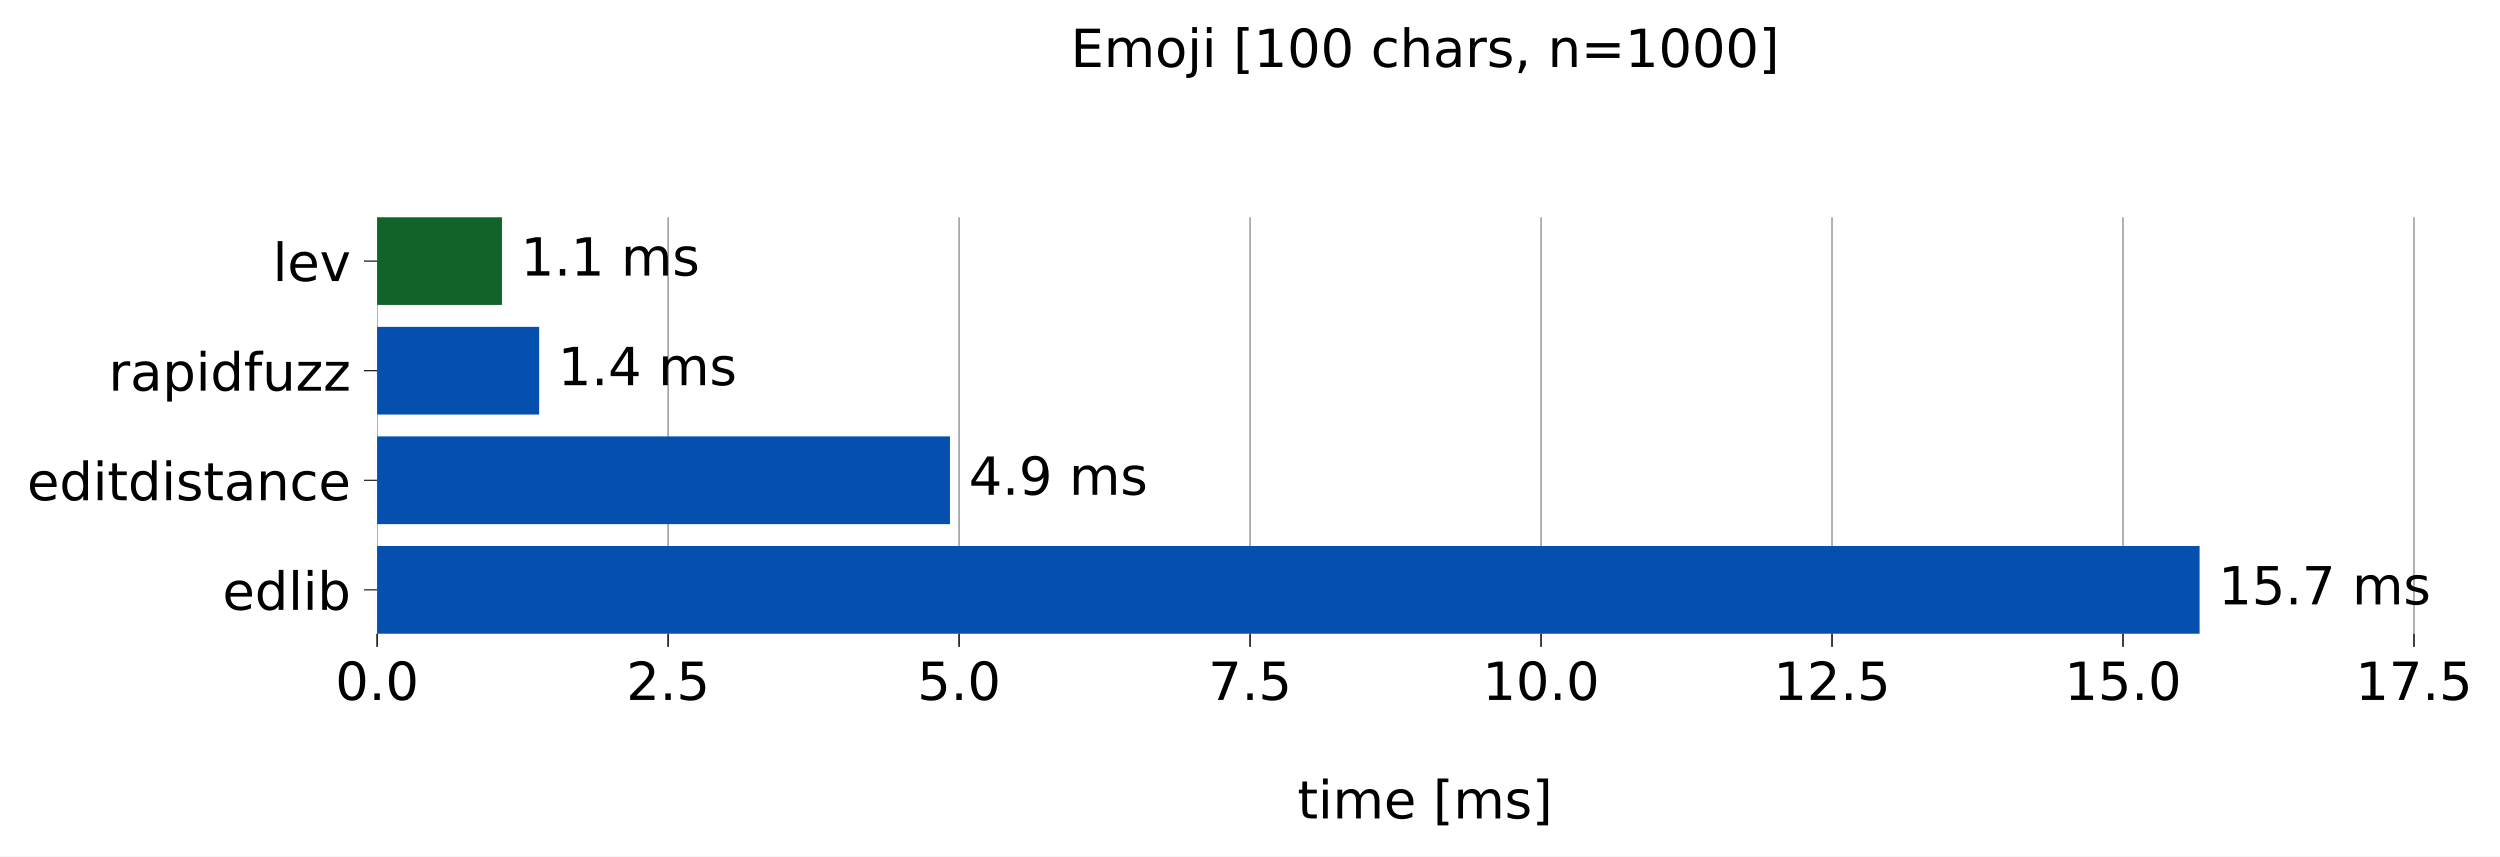
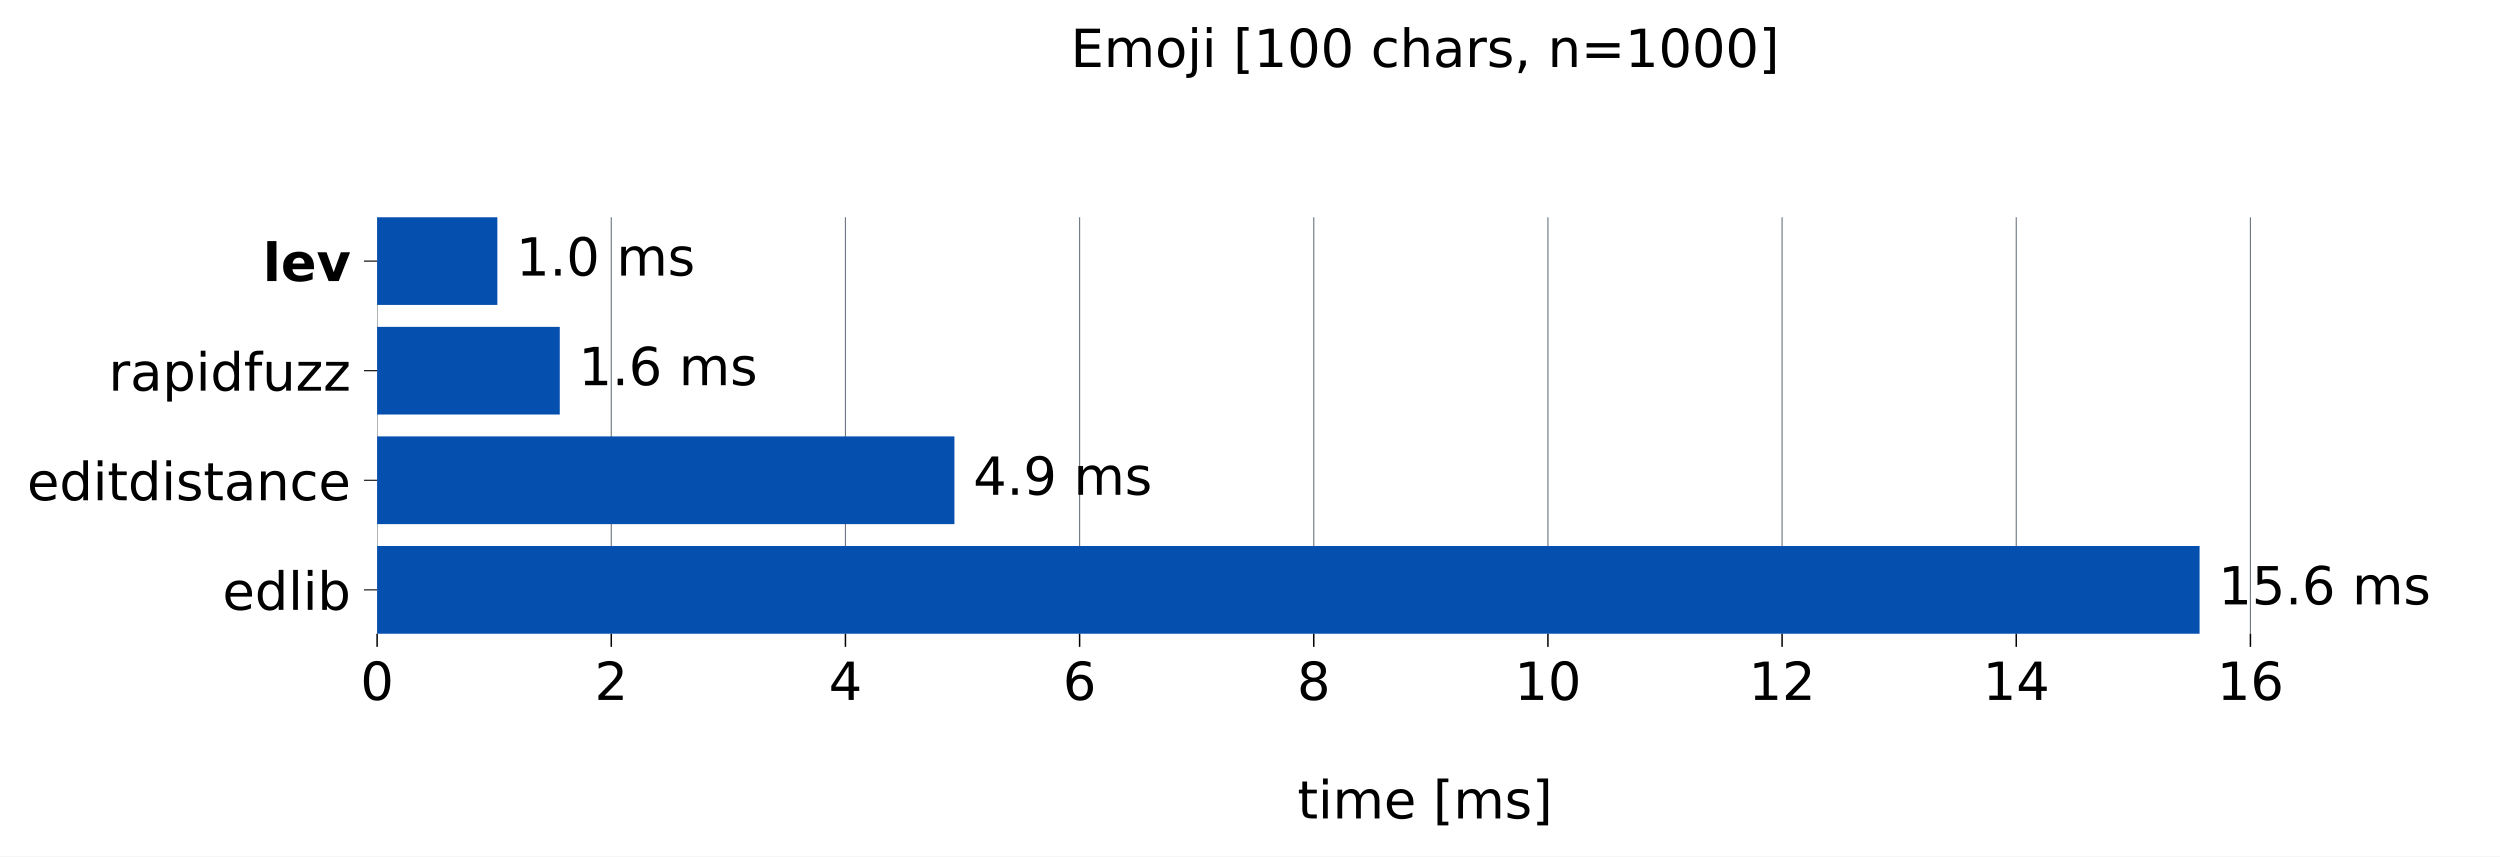
<svg xmlns="http://www.w3.org/2000/svg" xmlns:xlink="http://www.w3.org/1999/xlink" width="665.603pt" height="228.017pt" viewBox="0 0 665.603 228.017" version="1.1">
  <defs>
    <style type="text/css">*{stroke-linejoin: round; stroke-linecap: butt}</style>
  </defs>
  <g id="figure_1">
    <g id="patch_1">
      <path d="M 0 228.017 L 665.603 228.017 L 665.603 0 L 0 0 z " style="fill: #ffffff" />
    </g>
    <g id="axes_1">
      <g id="patch_2">
        <path d="M 100.403 168.718 L 658.403 168.718 L 658.403 57.838 L 100.403 57.838 z " style="fill: #ffffff" />
      </g>
      <g id="matplotlib.axis_1">
        <g id="xtick_1">
          <g id="line2d_1">
-             <path d="M 100.403 168.718 L 100.403 57.838 " clip-path="url(#p52df5a2350)" style="fill: none; stroke: #6e7781; stroke-width: 0.3; stroke-linecap: square" />
+             <path d="M 100.403 168.718 L 100.403 57.838 " clip-path="url(#pd47be86749)" style="fill: none; stroke: #6e7781; stroke-width: 0.3; stroke-linecap: square" />
          </g>
          <g id="line2d_2">
            <defs>
-               <path id="md54bc2170e" d="M 0 0 L 0 3.5 " style="stroke: #000000; stroke-width: 0.4" />
+               <path id="m6d97f60e36" d="M 0 0 L 0 3.5 " style="stroke: #000000; stroke-width: 0.4" />
            </defs>
            <g>
-               <use xlink:href="#md54bc2170e" x="100.403" y="168.718" style="stroke: #000000; stroke-width: 0.4" />
+               <use xlink:href="#m6d97f60e36" x="100.403" y="168.718" style="stroke: #000000; stroke-width: 0.4" />
            </g>
          </g>
          <g id="text_1">
-             <g transform="translate(89.27062 186.3556) scale(0.14 -0.14)">
+             <g transform="translate(95.94906 186.3556) scale(0.14 -0.14)">
              <defs>
                <path id="DejaVuSans-30" d="M 2034 4250 Q 1547 4250 1301 3770 Q 1056 3291 1056 2328 Q 1056 1369 1301 889 Q 1547 409 2034 409 Q 2525 409 2770 889 Q 3016 1369 3016 2328 Q 3016 3291 2770 3770 Q 2525 4250 2034 4250 z M 2034 4750 Q 2819 4750 3233 4129 Q 3647 3509 3647 2328 Q 3647 1150 3233 529 Q 2819 -91 2034 -91 Q 1250 -91 836 529 Q 422 1150 422 2328 Q 422 3509 836 4129 Q 1250 4750 2034 4750 z " transform="scale(0.015625)" />
-                 <path id="DejaVuSans-2e" d="M 684 794 L 1344 794 L 1344 0 L 684 0 L 684 794 z " transform="scale(0.015625)" />
              </defs>
              <use xlink:href="#DejaVuSans-30" />
-               <use xlink:href="#DejaVuSans-2e" transform="translate(63.62305 0)" />
-               <use xlink:href="#DejaVuSans-30" transform="translate(95.41016 0)" />
            </g>
          </g>
        </g>
        <g id="xtick_2">
          <g id="line2d_3">
-             <path d="M 177.874 168.718 L 177.874 57.838 " clip-path="url(#p52df5a2350)" style="fill: none; stroke: #6e7781; stroke-width: 0.3; stroke-linecap: square" />
+             <path d="M 162.747 168.718 L 162.747 57.838 " clip-path="url(#pd47be86749)" style="fill: none; stroke: #6e7781; stroke-width: 0.3; stroke-linecap: square" />
          </g>
          <g id="line2d_4">
            <g>
-               <use xlink:href="#md54bc2170e" x="177.874" y="168.718" style="stroke: #000000; stroke-width: 0.4" />
+               <use xlink:href="#m6d97f60e36" x="162.747" y="168.718" style="stroke: #000000; stroke-width: 0.4" />
            </g>
          </g>
          <g id="text_2">
-             <g transform="translate(166.7418 186.3556) scale(0.14 -0.14)">
+             <g transform="translate(158.293 186.3556) scale(0.14 -0.14)">
              <defs>
                <path id="DejaVuSans-32" d="M 1228 531 L 3431 531 L 3431 0 L 469 0 L 469 531 Q 828 903 1448 1529 Q 2069 2156 2228 2338 Q 2531 2678 2651 2914 Q 2772 3150 2772 3378 Q 2772 3750 2511 3984 Q 2250 4219 1831 4219 Q 1534 4219 1204 4116 Q 875 4013 500 3803 L 500 4441 Q 881 4594 1212 4672 Q 1544 4750 1819 4750 Q 2544 4750 2975 4387 Q 3406 4025 3406 3419 Q 3406 3131 3298 2873 Q 3191 2616 2906 2266 Q 2828 2175 2409 1742 Q 1991 1309 1228 531 z " transform="scale(0.015625)" />
-                 <path id="DejaVuSans-35" d="M 691 4666 L 3169 4666 L 3169 4134 L 1269 4134 L 1269 2991 Q 1406 3038 1543 3061 Q 1681 3084 1819 3084 Q 2600 3084 3056 2656 Q 3513 2228 3513 1497 Q 3513 744 3044 326 Q 2575 -91 1722 -91 Q 1428 -91 1123 -41 Q 819 9 494 109 L 494 744 Q 775 591 1075 516 Q 1375 441 1709 441 Q 2250 441 2565 725 Q 2881 1009 2881 1497 Q 2881 1984 2565 2268 Q 2250 2553 1709 2553 Q 1456 2553 1204 2497 Q 953 2441 691 2322 L 691 4666 z " transform="scale(0.015625)" />
              </defs>
              <use xlink:href="#DejaVuSans-32" />
-               <use xlink:href="#DejaVuSans-2e" transform="translate(63.62305 0)" />
-               <use xlink:href="#DejaVuSans-35" transform="translate(95.41016 0)" />
            </g>
          </g>
        </g>
        <g id="xtick_3">
          <g id="line2d_5">
-             <path d="M 255.345 168.718 L 255.345 57.838 " clip-path="url(#p52df5a2350)" style="fill: none; stroke: #6e7781; stroke-width: 0.3; stroke-linecap: square" />
+             <path d="M 225.091 168.718 L 225.091 57.838 " clip-path="url(#pd47be86749)" style="fill: none; stroke: #6e7781; stroke-width: 0.3; stroke-linecap: square" />
          </g>
          <g id="line2d_6">
            <g>
-               <use xlink:href="#md54bc2170e" x="255.345" y="168.718" style="stroke: #000000; stroke-width: 0.4" />
+               <use xlink:href="#m6d97f60e36" x="225.091" y="168.718" style="stroke: #000000; stroke-width: 0.4" />
            </g>
          </g>
          <g id="text_3">
-             <g transform="translate(244.213 186.3556) scale(0.14 -0.14)">
-               <use xlink:href="#DejaVuSans-35" />
-               <use xlink:href="#DejaVuSans-2e" transform="translate(63.62305 0)" />
-               <use xlink:href="#DejaVuSans-30" transform="translate(95.41016 0)" />
+             <g transform="translate(220.6369 186.3556) scale(0.14 -0.14)">
+               <defs>
+                 <path id="DejaVuSans-34" d="M 2419 4116 L 825 1625 L 2419 1625 L 2419 4116 z M 2253 4666 L 3047 4666 L 3047 1625 L 3713 1625 L 3713 1100 L 3047 1100 L 3047 0 L 2419 0 L 2419 1100 L 313 1100 L 313 1709 L 2253 4666 z " transform="scale(0.015625)" />
+               </defs>
+               <use xlink:href="#DejaVuSans-34" />
            </g>
          </g>
        </g>
        <g id="xtick_4">
          <g id="line2d_7">
-             <path d="M 332.816 168.718 L 332.816 57.838 " clip-path="url(#p52df5a2350)" style="fill: none; stroke: #6e7781; stroke-width: 0.3; stroke-linecap: square" />
+             <path d="M 287.435 168.718 L 287.435 57.838 " clip-path="url(#pd47be86749)" style="fill: none; stroke: #6e7781; stroke-width: 0.3; stroke-linecap: square" />
          </g>
          <g id="line2d_8">
            <g>
-               <use xlink:href="#md54bc2170e" x="332.816" y="168.718" style="stroke: #000000; stroke-width: 0.4" />
+               <use xlink:href="#m6d97f60e36" x="287.435" y="168.718" style="stroke: #000000; stroke-width: 0.4" />
            </g>
          </g>
          <g id="text_4">
-             <g transform="translate(321.6841 186.3556) scale(0.14 -0.14)">
-               <defs>
-                 <path id="DejaVuSans-37" d="M 525 4666 L 3525 4666 L 3525 4397 L 1831 0 L 1172 0 L 2766 4134 L 525 4134 L 525 4666 z " transform="scale(0.015625)" />
-               </defs>
-               <use xlink:href="#DejaVuSans-37" />
-               <use xlink:href="#DejaVuSans-2e" transform="translate(63.62305 0)" />
-               <use xlink:href="#DejaVuSans-35" transform="translate(95.41016 0)" />
+             <g transform="translate(282.9808 186.3556) scale(0.14 -0.14)">
+               <defs>
+                 <path id="DejaVuSans-36" d="M 2113 2584 Q 1688 2584 1439 2293 Q 1191 2003 1191 1497 Q 1191 994 1439 701 Q 1688 409 2113 409 Q 2538 409 2786 701 Q 3034 994 3034 1497 Q 3034 2003 2786 2293 Q 2538 2584 2113 2584 z M 3366 4563 L 3366 3988 Q 3128 4100 2886 4159 Q 2644 4219 2406 4219 Q 1781 4219 1451 3797 Q 1122 3375 1075 2522 Q 1259 2794 1537 2939 Q 1816 3084 2150 3084 Q 2853 3084 3261 2657 Q 3669 2231 3669 1497 Q 3669 778 3244 343 Q 2819 -91 2113 -91 Q 1303 -91 875 529 Q 447 1150 447 2328 Q 447 3434 972 4092 Q 1497 4750 2381 4750 Q 2619 4750 2861 4703 Q 3103 4656 3366 4563 z " transform="scale(0.015625)" />
+               </defs>
+               <use xlink:href="#DejaVuSans-36" />
            </g>
          </g>
        </g>
        <g id="xtick_5">
          <g id="line2d_9">
-             <path d="M 410.287 168.718 L 410.287 57.838 " clip-path="url(#p52df5a2350)" style="fill: none; stroke: #6e7781; stroke-width: 0.3; stroke-linecap: square" />
+             <path d="M 349.778 168.718 L 349.778 57.838 " clip-path="url(#pd47be86749)" style="fill: none; stroke: #6e7781; stroke-width: 0.3; stroke-linecap: square" />
          </g>
          <g id="line2d_10">
            <g>
-               <use xlink:href="#md54bc2170e" x="410.287" y="168.718" style="stroke: #000000; stroke-width: 0.4" />
+               <use xlink:href="#m6d97f60e36" x="349.778" y="168.718" style="stroke: #000000; stroke-width: 0.4" />
            </g>
          </g>
          <g id="text_5">
-             <g transform="translate(394.7015 186.3556) scale(0.14 -0.14)">
+             <g transform="translate(345.3247 186.3556) scale(0.14 -0.14)">
+               <defs>
+                 <path id="DejaVuSans-38" d="M 2034 2216 Q 1584 2216 1326 1975 Q 1069 1734 1069 1313 Q 1069 891 1326 650 Q 1584 409 2034 409 Q 2484 409 2743 651 Q 3003 894 3003 1313 Q 3003 1734 2745 1975 Q 2488 2216 2034 2216 z M 1403 2484 Q 997 2584 770 2862 Q 544 3141 544 3541 Q 544 4100 942 4425 Q 1341 4750 2034 4750 Q 2731 4750 3128 4425 Q 3525 4100 3525 3541 Q 3525 3141 3298 2862 Q 3072 2584 2669 2484 Q 3125 2378 3379 2068 Q 3634 1759 3634 1313 Q 3634 634 3220 271 Q 2806 -91 2034 -91 Q 1263 -91 848 271 Q 434 634 434 1313 Q 434 1759 690 2068 Q 947 2378 1403 2484 z M 1172 3481 Q 1172 3119 1398 2916 Q 1625 2713 2034 2713 Q 2441 2713 2670 2916 Q 2900 3119 2900 3481 Q 2900 3844 2670 4047 Q 2441 4250 2034 4250 Q 1625 4250 1398 4047 Q 1172 3844 1172 3481 z " transform="scale(0.015625)" />
+               </defs>
+               <use xlink:href="#DejaVuSans-38" />
+             </g>
+           </g>
+         </g>
+         <g id="xtick_6">
+           <g id="line2d_11">
+             <path d="M 412.122 168.718 L 412.122 57.838 " clip-path="url(#pd47be86749)" style="fill: none; stroke: #6e7781; stroke-width: 0.3; stroke-linecap: square" />
+           </g>
+           <g id="line2d_12">
+             <g>
+               <use xlink:href="#m6d97f60e36" x="412.122" y="168.718" style="stroke: #000000; stroke-width: 0.4" />
+             </g>
+           </g>
+           <g id="text_6">
+             <g transform="translate(403.2148 186.3556) scale(0.14 -0.14)">
              <defs>
                <path id="DejaVuSans-31" d="M 794 531 L 1825 531 L 1825 4091 L 703 3866 L 703 4441 L 1819 4666 L 2450 4666 L 2450 531 L 3481 531 L 3481 0 L 794 0 L 794 531 z " transform="scale(0.015625)" />
              </defs>
              <use xlink:href="#DejaVuSans-31" />
              <use xlink:href="#DejaVuSans-30" transform="translate(63.62305 0)" />
-               <use xlink:href="#DejaVuSans-2e" transform="translate(127.2461 0)" />
-               <use xlink:href="#DejaVuSans-30" transform="translate(159.0332 0)" />
-             </g>
-           </g>
-         </g>
-         <g id="xtick_6">
-           <g id="line2d_11">
-             <path d="M 487.759 168.718 L 487.759 57.838 " clip-path="url(#p52df5a2350)" style="fill: none; stroke: #6e7781; stroke-width: 0.3; stroke-linecap: square" />
-           </g>
-           <g id="line2d_12">
-             <g>
-               <use xlink:href="#md54bc2170e" x="487.759" y="168.718" style="stroke: #000000; stroke-width: 0.4" />
-             </g>
-           </g>
-           <g id="text_6">
-             <g transform="translate(472.1727 186.3556) scale(0.14 -0.14)">
+             </g>
+           </g>
+         </g>
+         <g id="xtick_7">
+           <g id="line2d_13">
+             <path d="M 474.466 168.718 L 474.466 57.838 " clip-path="url(#pd47be86749)" style="fill: none; stroke: #6e7781; stroke-width: 0.3; stroke-linecap: square" />
+           </g>
+           <g id="line2d_14">
+             <g>
+               <use xlink:href="#m6d97f60e36" x="474.466" y="168.718" style="stroke: #000000; stroke-width: 0.4" />
+             </g>
+           </g>
+           <g id="text_7">
+             <g transform="translate(465.5587 186.3556) scale(0.14 -0.14)">
              <use xlink:href="#DejaVuSans-31" />
              <use xlink:href="#DejaVuSans-32" transform="translate(63.62305 0)" />
-               <use xlink:href="#DejaVuSans-2e" transform="translate(127.2461 0)" />
-               <use xlink:href="#DejaVuSans-35" transform="translate(159.0332 0)" />
-             </g>
-           </g>
-         </g>
-         <g id="xtick_7">
-           <g id="line2d_13">
-             <path d="M 565.23 168.718 L 565.23 57.838 " clip-path="url(#p52df5a2350)" style="fill: none; stroke: #6e7781; stroke-width: 0.3; stroke-linecap: square" />
-           </g>
-           <g id="line2d_14">
-             <g>
-               <use xlink:href="#md54bc2170e" x="565.23" y="168.718" style="stroke: #000000; stroke-width: 0.4" />
-             </g>
-           </g>
-           <g id="text_7">
-             <g transform="translate(549.6439 186.3556) scale(0.14 -0.14)">
-               <use xlink:href="#DejaVuSans-31" />
-               <use xlink:href="#DejaVuSans-35" transform="translate(63.62305 0)" />
-               <use xlink:href="#DejaVuSans-2e" transform="translate(127.2461 0)" />
-               <use xlink:href="#DejaVuSans-30" transform="translate(159.0332 0)" />
            </g>
          </g>
        </g>
        <g id="xtick_8">
          <g id="line2d_15">
-             <path d="M 642.701 168.718 L 642.701 57.838 " clip-path="url(#p52df5a2350)" style="fill: none; stroke: #6e7781; stroke-width: 0.3; stroke-linecap: square" />
+             <path d="M 536.81 168.718 L 536.81 57.838 " clip-path="url(#pd47be86749)" style="fill: none; stroke: #6e7781; stroke-width: 0.3; stroke-linecap: square" />
          </g>
          <g id="line2d_16">
            <g>
-               <use xlink:href="#md54bc2170e" x="642.701" y="168.718" style="stroke: #000000; stroke-width: 0.4" />
+               <use xlink:href="#m6d97f60e36" x="536.81" y="168.718" style="stroke: #000000; stroke-width: 0.4" />
            </g>
          </g>
          <g id="text_8">
-             <g transform="translate(627.115 186.3556) scale(0.14 -0.14)">
+             <g transform="translate(527.9026 186.3556) scale(0.14 -0.14)">
              <use xlink:href="#DejaVuSans-31" />
-               <use xlink:href="#DejaVuSans-37" transform="translate(63.62305 0)" />
-               <use xlink:href="#DejaVuSans-2e" transform="translate(127.2461 0)" />
-               <use xlink:href="#DejaVuSans-35" transform="translate(159.0332 0)" />
-             </g>
-           </g>
-         </g>
-         <g id="text_9">
+               <use xlink:href="#DejaVuSans-34" transform="translate(63.62305 0)" />
+             </g>
+           </g>
+         </g>
+         <g id="xtick_9">
+           <g id="line2d_17">
+             <path d="M 599.154 168.718 L 599.154 57.838 " clip-path="url(#pd47be86749)" style="fill: none; stroke: #6e7781; stroke-width: 0.3; stroke-linecap: square" />
+           </g>
+           <g id="line2d_18">
+             <g>
+               <use xlink:href="#m6d97f60e36" x="599.154" y="168.718" style="stroke: #000000; stroke-width: 0.4" />
+             </g>
+           </g>
+           <g id="text_9">
+             <g transform="translate(590.2465 186.3556) scale(0.14 -0.14)">
+               <use xlink:href="#DejaVuSans-31" />
+               <use xlink:href="#DejaVuSans-36" transform="translate(63.62305 0)" />
+             </g>
+           </g>
+         </g>
+         <g id="text_10">
          <g transform="translate(345.4364 217.905) scale(0.14 -0.14)">
            <defs>
              <path id="DejaVuSans-74" d="M 1172 4494 L 1172 3500 L 2356 3500 L 2356 3053 L 1172 3053 L 1172 1153 Q 1172 725 1289 603 Q 1406 481 1766 481 L 2356 481 L 2356 0 L 1766 0 Q 1100 0 847 248 Q 594 497 594 1153 L 594 3053 L 172 3053 L 172 3500 L 594 3500 L 594 4494 L 1172 4494 z " transform="scale(0.015625)" />
              <path id="DejaVuSans-69" d="M 603 3500 L 1178 3500 L 1178 0 L 603 0 L 603 3500 z M 603 4863 L 1178 4863 L 1178 4134 L 603 4134 L 603 4863 z " transform="scale(0.015625)" />
              <path id="DejaVuSans-6d" d="M 3328 2828 Q 3544 3216 3844 3400 Q 4144 3584 4550 3584 Q 5097 3584 5394 3201 Q 5691 2819 5691 2113 L 5691 0 L 5113 0 L 5113 2094 Q 5113 2597 4934 2840 Q 4756 3084 4391 3084 Q 3944 3084 3684 2787 Q 3425 2491 3425 1978 L 3425 0 L 2847 0 L 2847 2094 Q 2847 2600 2669 2842 Q 2491 3084 2119 3084 Q 1678 3084 1418 2786 Q 1159 2488 1159 1978 L 1159 0 L 581 0 L 581 3500 L 1159 3500 L 1159 2956 Q 1356 3278 1631 3431 Q 1906 3584 2284 3584 Q 2666 3584 2933 3390 Q 3200 3197 3328 2828 z " transform="scale(0.015625)" />
              <path id="DejaVuSans-65" d="M 3597 1894 L 3597 1613 L 953 1613 Q 991 1019 1311 708 Q 1631 397 2203 397 Q 2534 397 2845 478 Q 3156 559 3463 722 L 3463 178 Q 3153 47 2828 -22 Q 2503 -91 2169 -91 Q 1331 -91 842 396 Q 353 884 353 1716 Q 353 2575 817 3079 Q 1281 3584 2069 3584 Q 2775 3584 3186 3129 Q 3597 2675 3597 1894 z M 3022 2063 Q 3016 2534 2758 2815 Q 2500 3097 2075 3097 Q 1594 3097 1305 2825 Q 1016 2553 972 2059 L 3022 2063 z " transform="scale(0.015625)" />
              <path id="DejaVuSans-20" transform="scale(0.015625)" />
              <path id="DejaVuSans-5b" d="M 550 4863 L 1875 4863 L 1875 4416 L 1125 4416 L 1125 -397 L 1875 -397 L 1875 -844 L 550 -844 L 550 4863 z " transform="scale(0.015625)" />
              <path id="DejaVuSans-73" d="M 2834 3397 L 2834 2853 Q 2591 2978 2328 3040 Q 2066 3103 1784 3103 Q 1356 3103 1142 2972 Q 928 2841 928 2578 Q 928 2378 1081 2264 Q 1234 2150 1697 2047 L 1894 2003 Q 2506 1872 2764 1633 Q 3022 1394 3022 966 Q 3022 478 2636 193 Q 2250 -91 1575 -91 Q 1294 -91 989 -36 Q 684 19 347 128 L 347 722 Q 666 556 975 473 Q 1284 391 1588 391 Q 1994 391 2212 530 Q 2431 669 2431 922 Q 2431 1156 2273 1281 Q 2116 1406 1581 1522 L 1381 1569 Q 847 1681 609 1914 Q 372 2147 372 2553 Q 372 3047 722 3315 Q 1072 3584 1716 3584 Q 2034 3584 2315 3537 Q 2597 3491 2834 3397 z " transform="scale(0.015625)" />
              <path id="DejaVuSans-5d" d="M 1947 4863 L 1947 -844 L 622 -844 L 622 -397 L 1369 -397 L 1369 4416 L 622 4416 L 622 4863 L 1947 4863 z " transform="scale(0.015625)" />
            </defs>
            <use xlink:href="#DejaVuSans-74" />
            <use xlink:href="#DejaVuSans-69" transform="translate(39.20898 0)" />
            <use xlink:href="#DejaVuSans-6d" transform="translate(66.99219 0)" />
            <use xlink:href="#DejaVuSans-65" transform="translate(164.4043 0)" />
            <use xlink:href="#DejaVuSans-20" transform="translate(225.9277 0)" />
            <use xlink:href="#DejaVuSans-5b" transform="translate(257.7148 0)" />
            <use xlink:href="#DejaVuSans-6d" transform="translate(296.7285 0)" />
            <use xlink:href="#DejaVuSans-73" transform="translate(394.1406 0)" />
            <use xlink:href="#DejaVuSans-5d" transform="translate(446.2402 0)" />
          </g>
        </g>
      </g>
      <g id="matplotlib.axis_2">
        <g id="ytick_1">
-           <g id="line2d_17">
+           <g id="line2d_19">
            <defs>
-               <path id="m4d98676b20" d="M 0 0 L -3.5 0 " style="stroke: #000000; stroke-width: 0.3" />
+               <path id="mb7b933137d" d="M 0 0 L -3.5 0 " style="stroke: #000000; stroke-width: 0.3" />
            </defs>
            <g>
-               <use xlink:href="#m4d98676b20" x="100.403" y="157.046" style="stroke: #000000; stroke-width: 0.3" />
-             </g>
-           </g>
-           <g id="text_10">
+               <use xlink:href="#mb7b933137d" x="100.403" y="157.046" style="stroke: #000000; stroke-width: 0.3" />
+             </g>
+           </g>
+           <g id="text_11">
            <g transform="translate(59.23406 162.3651) scale(0.14 -0.14)">
              <defs>
                <path id="DejaVuSans-64" d="M 2906 2969 L 2906 4863 L 3481 4863 L 3481 0 L 2906 0 L 2906 525 Q 2725 213 2448 61 Q 2172 -91 1784 -91 Q 1150 -91 751 415 Q 353 922 353 1747 Q 353 2572 751 3078 Q 1150 3584 1784 3584 Q 2172 3584 2448 3432 Q 2725 3281 2906 2969 z M 947 1747 Q 947 1113 1208 752 Q 1469 391 1925 391 Q 2381 391 2643 752 Q 2906 1113 2906 1747 Q 2906 2381 2643 2742 Q 2381 3103 1925 3103 Q 1469 3103 1208 2742 Q 947 2381 947 1747 z " transform="scale(0.015625)" />
                <path id="DejaVuSans-6c" d="M 603 4863 L 1178 4863 L 1178 0 L 603 0 L 603 4863 z " transform="scale(0.015625)" />
                <path id="DejaVuSans-62" d="M 3116 1747 Q 3116 2381 2855 2742 Q 2594 3103 2138 3103 Q 1681 3103 1420 2742 Q 1159 2381 1159 1747 Q 1159 1113 1420 752 Q 1681 391 2138 391 Q 2594 391 2855 752 Q 3116 1113 3116 1747 z M 1159 2969 Q 1341 3281 1617 3432 Q 1894 3584 2278 3584 Q 2916 3584 3314 3078 Q 3713 2572 3713 1747 Q 3713 922 3314 415 Q 2916 -91 2278 -91 Q 1894 -91 1617 61 Q 1341 213 1159 525 L 1159 0 L 581 0 L 581 4863 L 1159 4863 L 1159 2969 z " transform="scale(0.015625)" />
              </defs>
              <use xlink:href="#DejaVuSans-65" />
              <use xlink:href="#DejaVuSans-64" transform="translate(61.52344 0)" />
              <use xlink:href="#DejaVuSans-6c" transform="translate(125 0)" />
              <use xlink:href="#DejaVuSans-69" transform="translate(152.7832 0)" />
              <use xlink:href="#DejaVuSans-62" transform="translate(180.5664 0)" />
            </g>
          </g>
        </g>
        <g id="ytick_2">
-           <g id="line2d_18">
-             <g>
-               <use xlink:href="#m4d98676b20" x="100.403" y="127.867" style="stroke: #000000; stroke-width: 0.3" />
-             </g>
-           </g>
-           <g id="text_11">
+           <g id="line2d_20">
+             <g>
+               <use xlink:href="#mb7b933137d" x="100.403" y="127.867" style="stroke: #000000; stroke-width: 0.3" />
+             </g>
+           </g>
+           <g id="text_12">
            <g transform="translate(7.2 133.1862) scale(0.14 -0.14)">
              <defs>
                <path id="DejaVuSans-61" d="M 2194 1759 Q 1497 1759 1228 1600 Q 959 1441 959 1056 Q 959 750 1161 570 Q 1363 391 1709 391 Q 2188 391 2477 730 Q 2766 1069 2766 1631 L 2766 1759 L 2194 1759 z M 3341 1997 L 3341 0 L 2766 0 L 2766 531 Q 2569 213 2275 61 Q 1981 -91 1556 -91 Q 1019 -91 701 211 Q 384 513 384 1019 Q 384 1609 779 1909 Q 1175 2209 1959 2209 L 2766 2209 L 2766 2266 Q 2766 2663 2505 2880 Q 2244 3097 1772 3097 Q 1472 3097 1187 3025 Q 903 2953 641 2809 L 641 3341 Q 956 3463 1253 3523 Q 1550 3584 1831 3584 Q 2591 3584 2966 3190 Q 3341 2797 3341 1997 z " transform="scale(0.015625)" />
                <path id="DejaVuSans-6e" d="M 3513 2113 L 3513 0 L 2938 0 L 2938 2094 Q 2938 2591 2744 2837 Q 2550 3084 2163 3084 Q 1697 3084 1428 2787 Q 1159 2491 1159 1978 L 1159 0 L 581 0 L 581 3500 L 1159 3500 L 1159 2956 Q 1366 3272 1645 3428 Q 1925 3584 2291 3584 Q 2894 3584 3203 3211 Q 3513 2838 3513 2113 z " transform="scale(0.015625)" />
                <path id="DejaVuSans-63" d="M 3122 3366 L 3122 2828 Q 2878 2963 2633 3030 Q 2388 3097 2138 3097 Q 1578 3097 1268 2742 Q 959 2388 959 1747 Q 959 1106 1268 751 Q 1578 397 2138 397 Q 2388 397 2633 464 Q 2878 531 3122 666 L 3122 134 Q 2881 22 2623 -34 Q 2366 -91 2075 -91 Q 1284 -91 818 406 Q 353 903 353 1747 Q 353 2603 823 3093 Q 1294 3584 2113 3584 Q 2378 3584 2631 3529 Q 2884 3475 3122 3366 z " transform="scale(0.015625)" />
              </defs>
              <use xlink:href="#DejaVuSans-65" />
              <use xlink:href="#DejaVuSans-64" transform="translate(61.52344 0)" />
              <use xlink:href="#DejaVuSans-69" transform="translate(125 0)" />
              <use xlink:href="#DejaVuSans-74" transform="translate(152.7832 0)" />
              <use xlink:href="#DejaVuSans-64" transform="translate(191.9922 0)" />
              <use xlink:href="#DejaVuSans-69" transform="translate(255.4688 0)" />
              <use xlink:href="#DejaVuSans-73" transform="translate(283.252 0)" />
              <use xlink:href="#DejaVuSans-74" transform="translate(335.3516 0)" />
              <use xlink:href="#DejaVuSans-61" transform="translate(374.5605 0)" />
              <use xlink:href="#DejaVuSans-6e" transform="translate(435.8398 0)" />
              <use xlink:href="#DejaVuSans-63" transform="translate(499.2188 0)" />
              <use xlink:href="#DejaVuSans-65" transform="translate(554.1992 0)" />
            </g>
          </g>
        </g>
        <g id="ytick_3">
-           <g id="line2d_19">
-             <g>
-               <use xlink:href="#m4d98676b20" x="100.403" y="98.688" style="stroke: #000000; stroke-width: 0.3" />
-             </g>
-           </g>
-           <g id="text_12">
+           <g id="line2d_21">
+             <g>
+               <use xlink:href="#mb7b933137d" x="100.403" y="98.688" style="stroke: #000000; stroke-width: 0.3" />
+             </g>
+           </g>
+           <g id="text_13">
            <g transform="translate(28.90656 104.0072) scale(0.14 -0.14)">
              <defs>
                <path id="DejaVuSans-72" d="M 2631 2963 Q 2534 3019 2420 3045 Q 2306 3072 2169 3072 Q 1681 3072 1420 2755 Q 1159 2438 1159 1844 L 1159 0 L 581 0 L 581 3500 L 1159 3500 L 1159 2956 Q 1341 3275 1631 3429 Q 1922 3584 2338 3584 Q 2397 3584 2469 3576 Q 2541 3569 2628 3553 L 2631 2963 z " transform="scale(0.015625)" />
                <path id="DejaVuSans-70" d="M 1159 525 L 1159 -1331 L 581 -1331 L 581 3500 L 1159 3500 L 1159 2969 Q 1341 3281 1617 3432 Q 1894 3584 2278 3584 Q 2916 3584 3314 3078 Q 3713 2572 3713 1747 Q 3713 922 3314 415 Q 2916 -91 2278 -91 Q 1894 -91 1617 61 Q 1341 213 1159 525 z M 3116 1747 Q 3116 2381 2855 2742 Q 2594 3103 2138 3103 Q 1681 3103 1420 2742 Q 1159 2381 1159 1747 Q 1159 1113 1420 752 Q 1681 391 2138 391 Q 2594 391 2855 752 Q 3116 1113 3116 1747 z " transform="scale(0.015625)" />
                <path id="DejaVuSans-66" d="M 2375 4863 L 2375 4384 L 1825 4384 Q 1516 4384 1395 4259 Q 1275 4134 1275 3809 L 1275 3500 L 2222 3500 L 2222 3053 L 1275 3053 L 1275 0 L 697 0 L 697 3053 L 147 3053 L 147 3500 L 697 3500 L 697 3744 Q 697 4328 969 4595 Q 1241 4863 1831 4863 L 2375 4863 z " transform="scale(0.015625)" />
                <path id="DejaVuSans-75" d="M 544 1381 L 544 3500 L 1119 3500 L 1119 1403 Q 1119 906 1312 657 Q 1506 409 1894 409 Q 2359 409 2629 706 Q 2900 1003 2900 1516 L 2900 3500 L 3475 3500 L 3475 0 L 2900 0 L 2900 538 Q 2691 219 2414 64 Q 2138 -91 1772 -91 Q 1169 -91 856 284 Q 544 659 544 1381 z M 1991 3584 L 1991 3584 z " transform="scale(0.015625)" />
                <path id="DejaVuSans-7a" d="M 353 3500 L 3084 3500 L 3084 2975 L 922 459 L 3084 459 L 3084 0 L 275 0 L 275 525 L 2438 3041 L 353 3041 L 353 3500 z " transform="scale(0.015625)" />
              </defs>
              <use xlink:href="#DejaVuSans-72" />
              <use xlink:href="#DejaVuSans-61" transform="translate(41.11328 0)" />
              <use xlink:href="#DejaVuSans-70" transform="translate(102.3926 0)" />
              <use xlink:href="#DejaVuSans-69" transform="translate(165.8691 0)" />
              <use xlink:href="#DejaVuSans-64" transform="translate(193.6523 0)" />
              <use xlink:href="#DejaVuSans-66" transform="translate(257.1289 0)" />
              <use xlink:href="#DejaVuSans-75" transform="translate(292.334 0)" />
              <use xlink:href="#DejaVuSans-7a" transform="translate(355.7129 0)" />
              <use xlink:href="#DejaVuSans-7a" transform="translate(408.2031 0)" />
            </g>
          </g>
        </g>
        <g id="ytick_4">
-           <g id="line2d_20">
-             <g>
-               <use xlink:href="#m4d98676b20" x="100.403" y="69.509" style="stroke: #000000; stroke-width: 0.3" />
-             </g>
-           </g>
-           <g id="text_13">
-             <g transform="translate(72.61281 74.8283) scale(0.14 -0.14)">
-               <defs>
-                 <path id="DejaVuSans-76" d="M 191 3500 L 800 3500 L 1894 563 L 2988 3500 L 3597 3500 L 2284 0 L 1503 0 L 191 3500 z " transform="scale(0.015625)" />
-               </defs>
-               <use xlink:href="#DejaVuSans-6c" />
-               <use xlink:href="#DejaVuSans-65" transform="translate(27.7832 0)" />
-               <use xlink:href="#DejaVuSans-76" transform="translate(89.30664 0)" />
+           <g id="line2d_22">
+             <g>
+               <use xlink:href="#mb7b933137d" x="100.403" y="69.509" style="stroke: #000000; stroke-width: 0.3" />
+             </g>
+           </g>
+           <g id="text_14">
+             <g transform="translate(69.98125 74.8283) scale(0.14 -0.14)">
+               <defs>
+                 <path id="DejaVuSans-Bold-6c" d="M 538 4863 L 1656 4863 L 1656 0 L 538 0 L 538 4863 z " transform="scale(0.015625)" />
+                 <path id="DejaVuSans-Bold-65" d="M 4031 1759 L 4031 1441 L 1416 1441 Q 1456 1047 1700 850 Q 1944 653 2381 653 Q 2734 653 3104 758 Q 3475 863 3866 1075 L 3866 213 Q 3469 63 3072 -14 Q 2675 -91 2278 -91 Q 1328 -91 801 392 Q 275 875 275 1747 Q 275 2603 792 3093 Q 1309 3584 2216 3584 Q 3041 3584 3536 3087 Q 4031 2591 4031 1759 z M 2881 2131 Q 2881 2450 2695 2645 Q 2509 2841 2209 2841 Q 1884 2841 1681 2658 Q 1478 2475 1428 2131 L 2881 2131 z " transform="scale(0.015625)" />
+                 <path id="DejaVuSans-Bold-76" d="M 97 3500 L 1216 3500 L 2088 1081 L 2956 3500 L 4078 3500 L 2700 0 L 1472 0 L 97 3500 z " transform="scale(0.015625)" />
+               </defs>
+               <use xlink:href="#DejaVuSans-Bold-6c" />
+               <use xlink:href="#DejaVuSans-Bold-65" transform="translate(34.27734 0)" />
+               <use xlink:href="#DejaVuSans-Bold-76" transform="translate(102.0996 0)" />
            </g>
          </g>
        </g>
      </g>
      <g id="patch_3">
-         <path d="M 100.403 168.718 L 585.62 168.718 L 585.62 145.375 L 100.403 145.375 z " clip-path="url(#p52df5a2350)" style="fill: #0550ae" />
+         <path d="M 100.403 168.718 L 585.62 168.718 L 585.62 145.375 L 100.403 145.375 z " clip-path="url(#pd47be86749)" style="fill: #0550ae" />
      </g>
      <g id="patch_4">
-         <path d="M 100.403 139.539 L 252.925 139.539 L 252.925 116.196 L 100.403 116.196 z " clip-path="url(#p52df5a2350)" style="fill: #0550ae" />
+         <path d="M 100.403 139.539 L 254.109 139.539 L 254.109 116.196 L 100.403 116.196 z " clip-path="url(#pd47be86749)" style="fill: #0550ae" />
      </g>
      <g id="patch_5">
-         <path d="M 100.403 110.36 L 143.541 110.36 L 143.541 87.017 L 100.403 87.017 z " clip-path="url(#p52df5a2350)" style="fill: #0550ae" />
+         <path d="M 100.403 110.36 L 149.035 110.36 L 149.035 87.017 L 100.403 87.017 z " clip-path="url(#pd47be86749)" style="fill: #0550ae" />
      </g>
      <g id="patch_6">
-         <path d="M 100.403 81.181 L 133.644 81.181 L 133.644 57.838 L 100.403 57.838 z " clip-path="url(#p52df5a2350)" style="fill: #116329" />
-       </g>
-       <g id="text_14">
+         <path d="M 100.403 81.181 L 132.418 81.181 L 132.418 57.838 L 100.403 57.838 z " clip-path="url(#pd47be86749)" style="fill: #0550ae" />
+       </g>
+       <g id="text_15">
        <g transform="translate(590.6202 160.9094) scale(0.14 -0.14)">
+           <defs>
+             <path id="DejaVuSans-35" d="M 691 4666 L 3169 4666 L 3169 4134 L 1269 4134 L 1269 2991 Q 1406 3038 1543 3061 Q 1681 3084 1819 3084 Q 2600 3084 3056 2656 Q 3513 2228 3513 1497 Q 3513 744 3044 326 Q 2575 -91 1722 -91 Q 1428 -91 1123 -41 Q 819 9 494 109 L 494 744 Q 775 591 1075 516 Q 1375 441 1709 441 Q 2250 441 2565 725 Q 2881 1009 2881 1497 Q 2881 1984 2565 2268 Q 2250 2553 1709 2553 Q 1456 2553 1204 2497 Q 953 2441 691 2322 L 691 4666 z " transform="scale(0.015625)" />
+             <path id="DejaVuSans-2e" d="M 684 794 L 1344 794 L 1344 0 L 684 0 L 684 794 z " transform="scale(0.015625)" />
+           </defs>
          <use xlink:href="#DejaVuSans-31" />
          <use xlink:href="#DejaVuSans-35" transform="translate(63.62305 0)" />
          <use xlink:href="#DejaVuSans-2e" transform="translate(127.2461 0)" />
-           <use xlink:href="#DejaVuSans-37" transform="translate(159.0332 0)" />
+           <use xlink:href="#DejaVuSans-36" transform="translate(159.0332 0)" />
          <use xlink:href="#DejaVuSans-20" transform="translate(222.6562 0)" />
          <use xlink:href="#DejaVuSans-6d" transform="translate(254.4434 0)" />
          <use xlink:href="#DejaVuSans-73" transform="translate(351.8555 0)" />
        </g>
      </g>
-       <g id="text_15">
-         <g transform="translate(257.9255 131.7304) scale(0.14 -0.14)">
+       <g id="text_16">
+         <g transform="translate(259.1091 131.7304) scale(0.14 -0.14)">
          <defs>
-             <path id="DejaVuSans-34" d="M 2419 4116 L 825 1625 L 2419 1625 L 2419 4116 z M 2253 4666 L 3047 4666 L 3047 1625 L 3713 1625 L 3713 1100 L 3047 1100 L 3047 0 L 2419 0 L 2419 1100 L 313 1100 L 313 1709 L 2253 4666 z " transform="scale(0.015625)" />
            <path id="DejaVuSans-39" d="M 703 97 L 703 672 Q 941 559 1184 500 Q 1428 441 1663 441 Q 2288 441 2617 861 Q 2947 1281 2994 2138 Q 2813 1869 2534 1725 Q 2256 1581 1919 1581 Q 1219 1581 811 2004 Q 403 2428 403 3163 Q 403 3881 828 4315 Q 1253 4750 1959 4750 Q 2769 4750 3195 4129 Q 3622 3509 3622 2328 Q 3622 1225 3098 567 Q 2575 -91 1691 -91 Q 1453 -91 1209 -44 Q 966 3 703 97 z M 1959 2075 Q 2384 2075 2632 2365 Q 2881 2656 2881 3163 Q 2881 3666 2632 3958 Q 2384 4250 1959 4250 Q 1534 4250 1286 3958 Q 1038 3666 1038 3163 Q 1038 2656 1286 2365 Q 1534 2075 1959 2075 z " transform="scale(0.015625)" />
          </defs>
          <use xlink:href="#DejaVuSans-34" />
          <use xlink:href="#DejaVuSans-2e" transform="translate(63.62305 0)" />
          <use xlink:href="#DejaVuSans-39" transform="translate(95.41016 0)" />
          <use xlink:href="#DejaVuSans-20" transform="translate(159.0332 0)" />
          <use xlink:href="#DejaVuSans-6d" transform="translate(190.8203 0)" />
          <use xlink:href="#DejaVuSans-73" transform="translate(288.2324 0)" />
        </g>
      </g>
-       <g id="text_16">
-         <g transform="translate(148.5413 102.5515) scale(0.14 -0.14)">
+       <g id="text_17">
+         <g transform="translate(154.035 102.5515) scale(0.14 -0.14)">
          <use xlink:href="#DejaVuSans-31" />
          <use xlink:href="#DejaVuSans-2e" transform="translate(63.62305 0)" />
-           <use xlink:href="#DejaVuSans-34" transform="translate(95.41016 0)" />
+           <use xlink:href="#DejaVuSans-36" transform="translate(95.41016 0)" />
          <use xlink:href="#DejaVuSans-20" transform="translate(159.0332 0)" />
          <use xlink:href="#DejaVuSans-6d" transform="translate(190.8203 0)" />
          <use xlink:href="#DejaVuSans-73" transform="translate(288.2324 0)" />
        </g>
      </g>
-       <g id="text_17">
-         <g transform="translate(138.6444 73.37252) scale(0.14 -0.14)">
+       <g id="text_18">
+         <g transform="translate(137.4177 73.37252) scale(0.14 -0.14)">
          <use xlink:href="#DejaVuSans-31" />
          <use xlink:href="#DejaVuSans-2e" transform="translate(63.62305 0)" />
-           <use xlink:href="#DejaVuSans-31" transform="translate(95.41016 0)" />
+           <use xlink:href="#DejaVuSans-30" transform="translate(95.41016 0)" />
          <use xlink:href="#DejaVuSans-20" transform="translate(159.0332 0)" />
          <use xlink:href="#DejaVuSans-6d" transform="translate(190.8203 0)" />
          <use xlink:href="#DejaVuSans-73" transform="translate(288.2324 0)" />
        </g>
      </g>
-       <g id="text_18">
+       <g id="text_19">
        <g transform="translate(285.0505 17.83781) scale(0.14 -0.14)">
          <defs>
            <path id="DejaVuSans-45" d="M 628 4666 L 3578 4666 L 3578 4134 L 1259 4134 L 1259 2753 L 3481 2753 L 3481 2222 L 1259 2222 L 1259 531 L 3634 531 L 3634 0 L 628 0 L 628 4666 z " transform="scale(0.015625)" />
            <path id="DejaVuSans-6f" d="M 1959 3097 Q 1497 3097 1228 2736 Q 959 2375 959 1747 Q 959 1119 1226 758 Q 1494 397 1959 397 Q 2419 397 2687 759 Q 2956 1122 2956 1747 Q 2956 2369 2687 2733 Q 2419 3097 1959 3097 z M 1959 3584 Q 2709 3584 3137 3096 Q 3566 2609 3566 1747 Q 3566 888 3137 398 Q 2709 -91 1959 -91 Q 1206 -91 779 398 Q 353 888 353 1747 Q 353 2609 779 3096 Q 1206 3584 1959 3584 z " transform="scale(0.015625)" />
            <path id="DejaVuSans-6a" d="M 603 3500 L 1178 3500 L 1178 -63 Q 1178 -731 923 -1031 Q 669 -1331 103 -1331 L -116 -1331 L -116 -844 L 38 -844 Q 366 -844 484 -692 Q 603 -541 603 -63 L 603 3500 z M 603 4863 L 1178 4863 L 1178 4134 L 603 4134 L 603 4863 z " transform="scale(0.015625)" />
            <path id="DejaVuSans-68" d="M 3513 2113 L 3513 0 L 2938 0 L 2938 2094 Q 2938 2591 2744 2837 Q 2550 3084 2163 3084 Q 1697 3084 1428 2787 Q 1159 2491 1159 1978 L 1159 0 L 581 0 L 581 4863 L 1159 4863 L 1159 2956 Q 1366 3272 1645 3428 Q 1925 3584 2291 3584 Q 2894 3584 3203 3211 Q 3513 2838 3513 2113 z " transform="scale(0.015625)" />
            <path id="DejaVuSans-2c" d="M 750 794 L 1409 794 L 1409 256 L 897 -744 L 494 -744 L 750 256 L 750 794 z " transform="scale(0.015625)" />
            <path id="DejaVuSans-3d" d="M 678 2906 L 4684 2906 L 4684 2381 L 678 2381 L 678 2906 z M 678 1631 L 4684 1631 L 4684 1100 L 678 1100 L 678 1631 z " transform="scale(0.015625)" />
          </defs>
          <use xlink:href="#DejaVuSans-45" />
          <use xlink:href="#DejaVuSans-6d" transform="translate(63.18359 0)" />
          <use xlink:href="#DejaVuSans-6f" transform="translate(160.5957 0)" />
          <use xlink:href="#DejaVuSans-6a" transform="translate(221.7773 0)" />
          <use xlink:href="#DejaVuSans-69" transform="translate(249.5605 0)" />
          <use xlink:href="#DejaVuSans-20" transform="translate(277.3438 0)" />
          <use xlink:href="#DejaVuSans-5b" transform="translate(309.1309 0)" />
          <use xlink:href="#DejaVuSans-31" transform="translate(348.1445 0)" />
          <use xlink:href="#DejaVuSans-30" transform="translate(411.7676 0)" />
          <use xlink:href="#DejaVuSans-30" transform="translate(475.3906 0)" />
          <use xlink:href="#DejaVuSans-20" transform="translate(539.0137 0)" />
          <use xlink:href="#DejaVuSans-63" transform="translate(570.8008 0)" />
          <use xlink:href="#DejaVuSans-68" transform="translate(625.7812 0)" />
          <use xlink:href="#DejaVuSans-61" transform="translate(689.1602 0)" />
          <use xlink:href="#DejaVuSans-72" transform="translate(750.4395 0)" />
          <use xlink:href="#DejaVuSans-73" transform="translate(791.5527 0)" />
          <use xlink:href="#DejaVuSans-2c" transform="translate(843.6523 0)" />
          <use xlink:href="#DejaVuSans-20" transform="translate(875.4395 0)" />
          <use xlink:href="#DejaVuSans-6e" transform="translate(907.2266 0)" />
          <use xlink:href="#DejaVuSans-3d" transform="translate(970.6055 0)" />
          <use xlink:href="#DejaVuSans-31" transform="translate(1054.395 0)" />
          <use xlink:href="#DejaVuSans-30" transform="translate(1118.018 0)" />
          <use xlink:href="#DejaVuSans-30" transform="translate(1181.641 0)" />
          <use xlink:href="#DejaVuSans-30" transform="translate(1245.264 0)" />
          <use xlink:href="#DejaVuSans-5d" transform="translate(1308.887 0)" />
        </g>
      </g>
    </g>
  </g>
  <defs>
-     <clipPath id="p52df5a2350">
+     <clipPath id="pd47be86749">
      <rect x="100.403" y="57.838" width="558" height="110.88" />
    </clipPath>
  </defs>
</svg>
